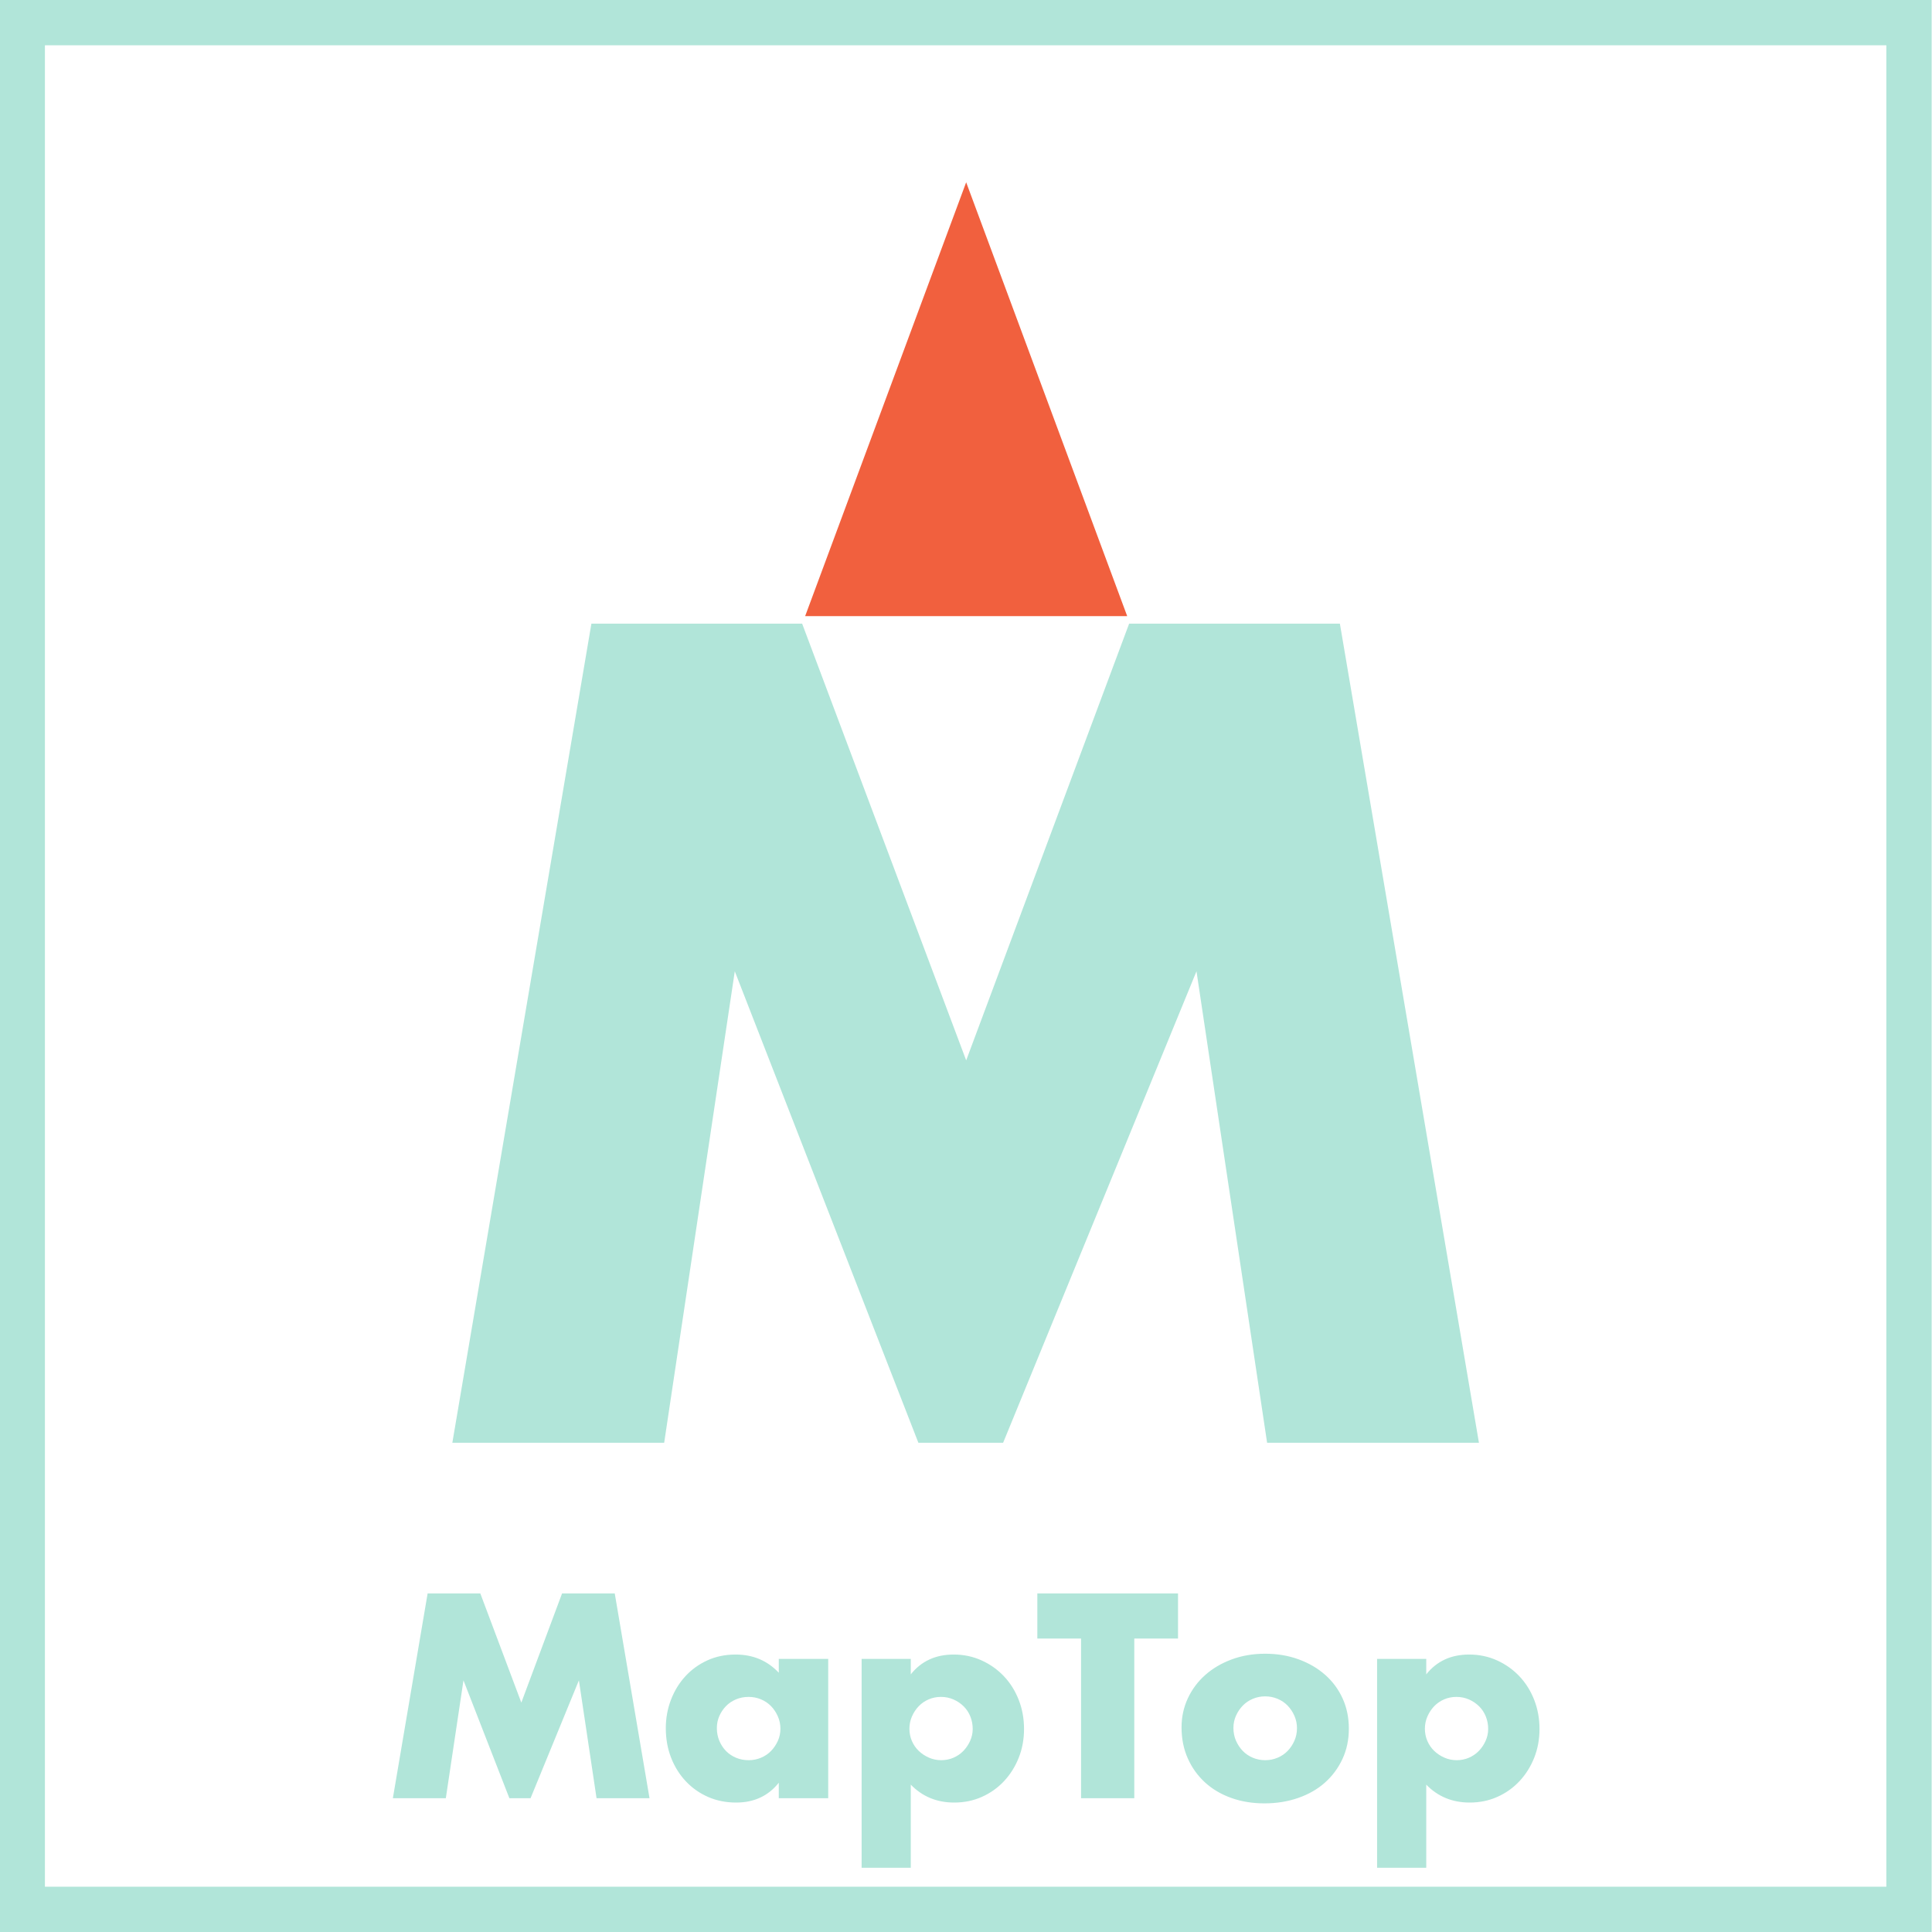
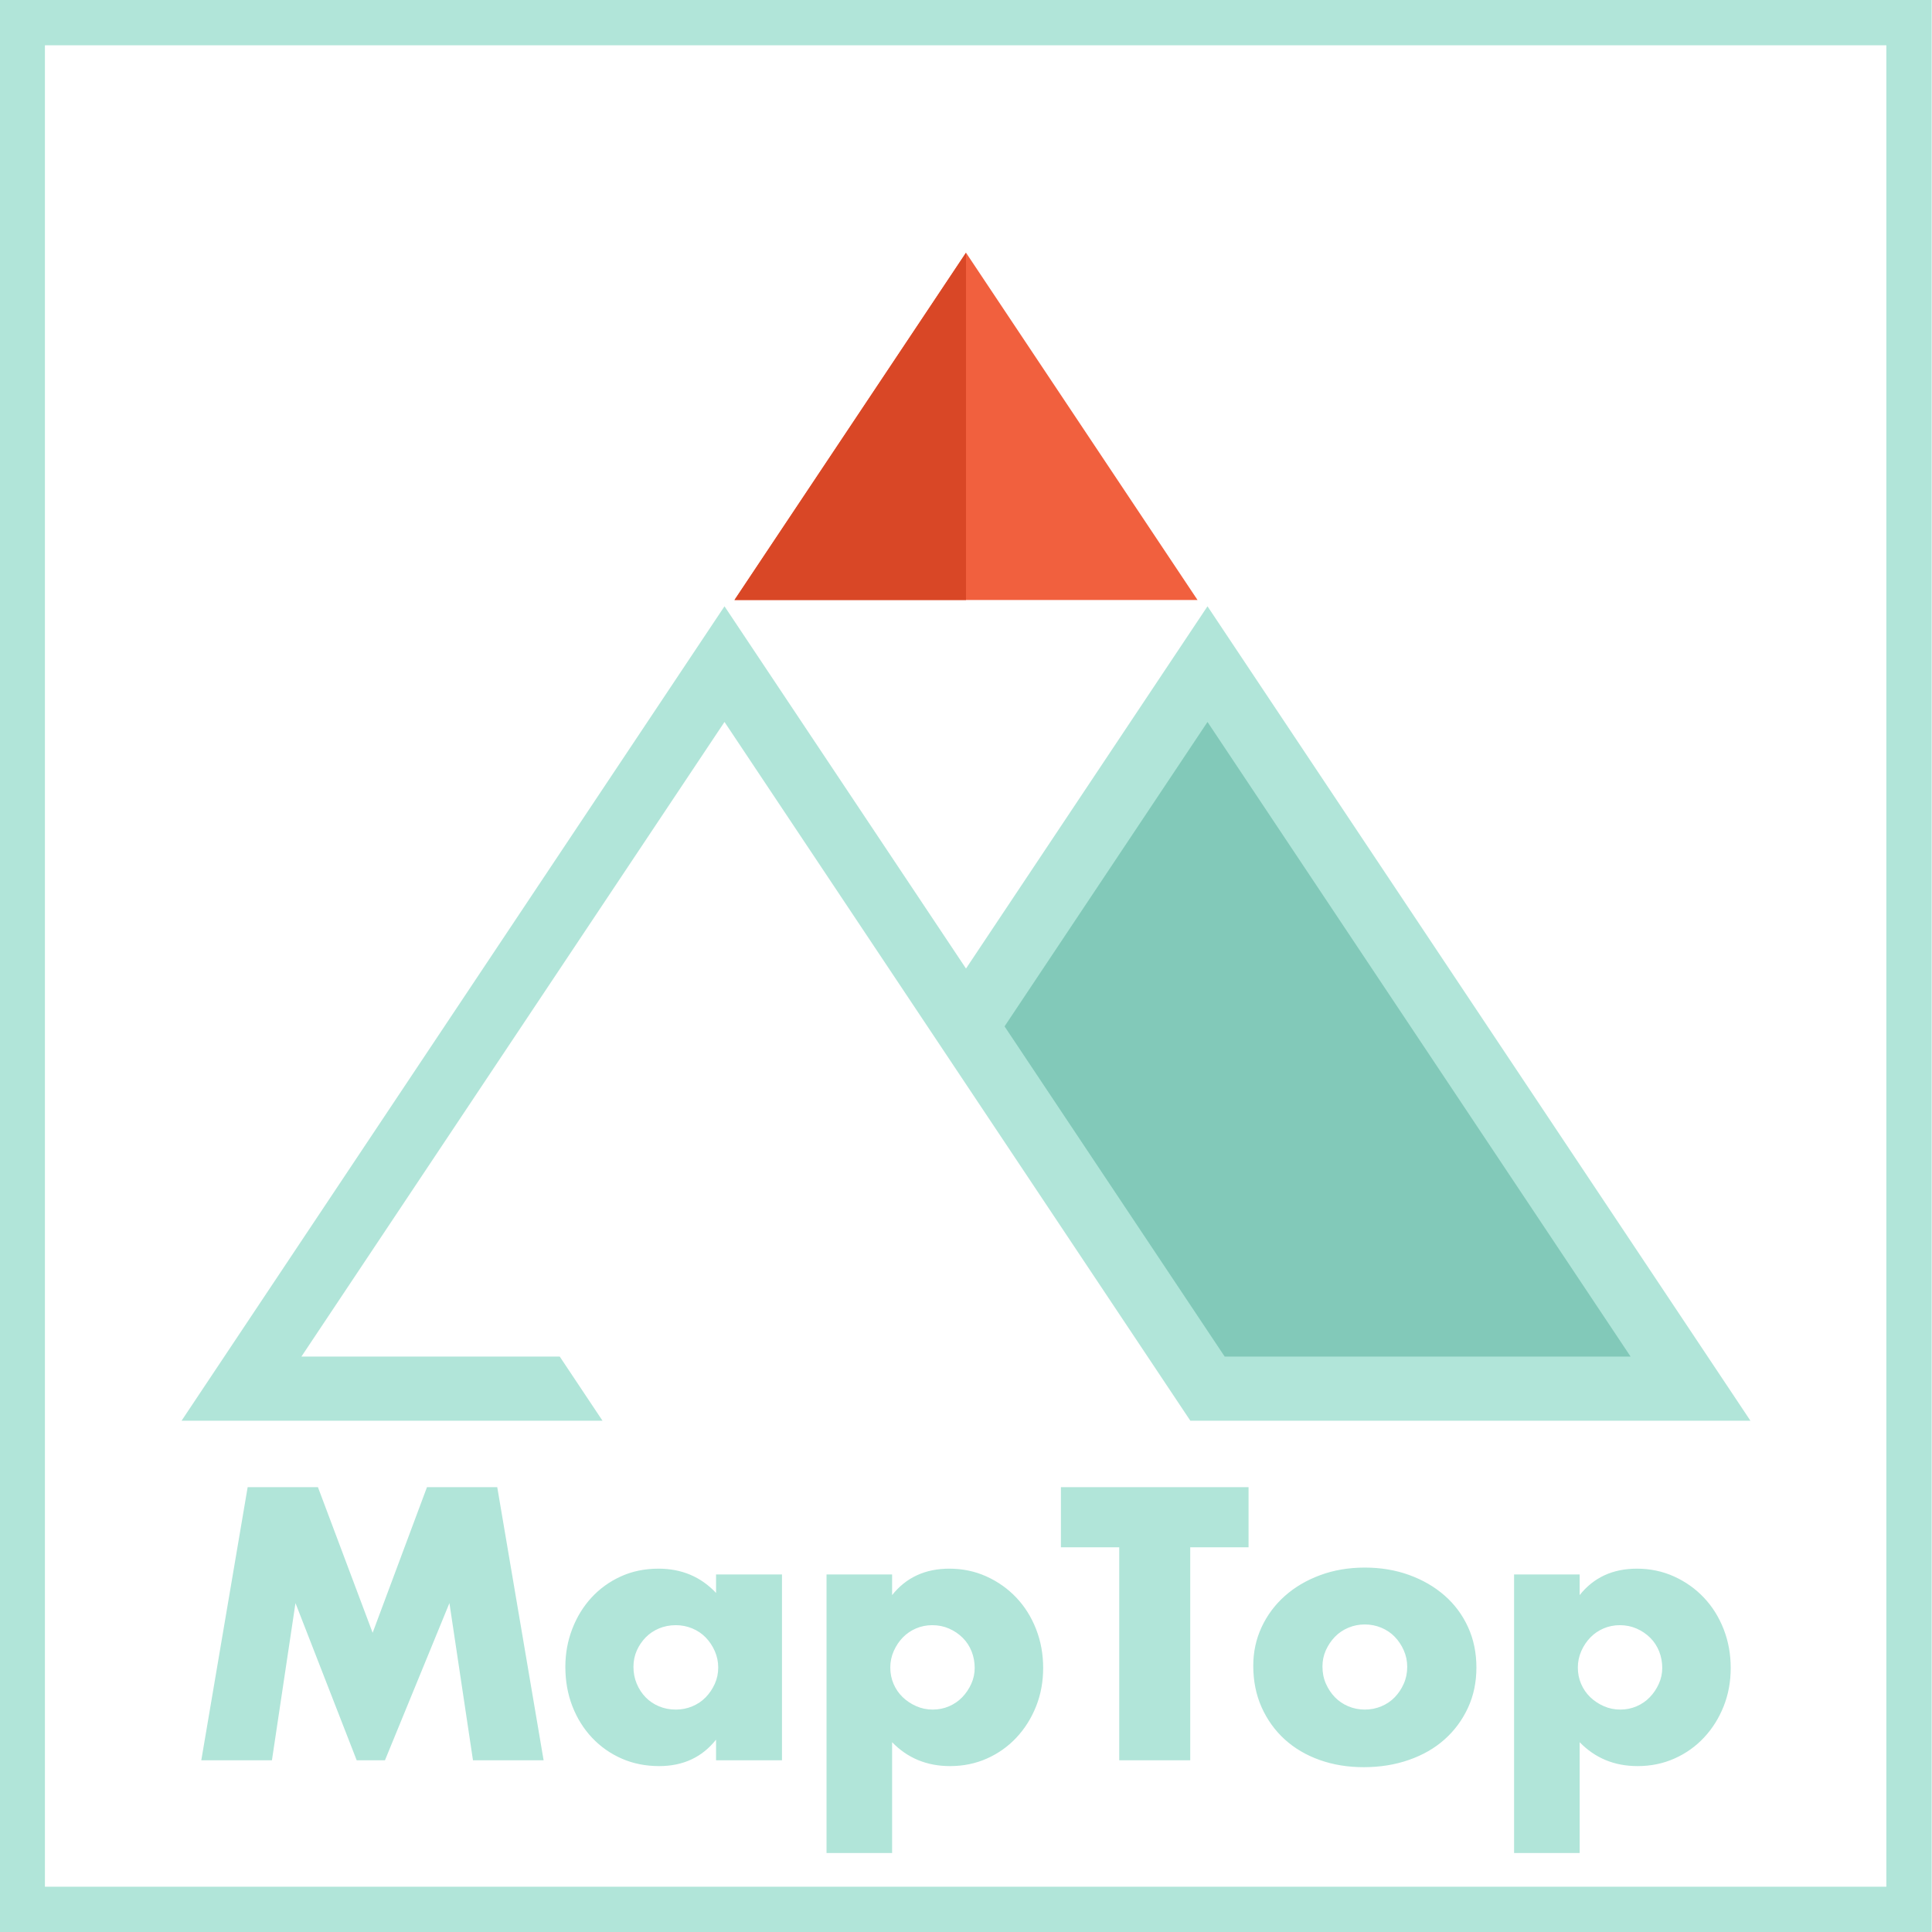
- <svg xmlns="http://www.w3.org/2000/svg" fill-rule="evenodd" stroke-miterlimit="1.414" viewBox="0 0 512 512" clip-rule="evenodd" stroke-linejoin="round">
-   <path fill="#b1e5d9" d="M511.905 512h-512V0h512v512zm-500-500v488h488V12h-488z" />
-   <path fill="#b1e5d9" fill-rule="nonzero" d="M119.875 382.347l36.851-217.071h55.851l43.472 115.733 43.183-115.733h55.852l36.85 217.071h-56.139l-18.713-124.945-51.245 124.945h-22.456l-48.654-124.945-18.713 124.945h-56.139z" />
-   <path fill="#f1603e" d="M256.045 48.309l42.673 114.968h-85.346l42.673-114.968z" />
-   <path fill="#b1e5d9" fill-rule="nonzero" d="M104.113 476.544l9.213-54.268h13.963l10.867 28.934 10.796-28.934h13.963l9.213 54.268h-14.035l-4.678-31.236-12.811 31.236h-5.614l-12.164-31.236-4.678 31.236h-14.035zm85.864-18.569c0 1.2.216 2.315.648 3.347.432 1.031 1.02 1.931 1.763 2.699.744.768 1.632 1.367 2.663 1.799 1.032.432 2.147.648 3.347.648 1.152 0 2.243-.216 3.275-.648 1.031-.432 1.919-1.031 2.663-1.799.744-.768 1.343-1.656 1.799-2.663.456-1.008.684-2.087.684-3.239 0-1.152-.228-2.243-.684-3.275-.456-1.031-1.055-1.931-1.799-2.699-.744-.767-1.632-1.367-2.663-1.799-1.032-.432-2.123-.648-3.275-.648-1.2 0-2.315.216-3.347.648-1.031.432-1.919 1.032-2.663 1.799-.743.768-1.331 1.644-1.763 2.627-.432.984-.648 2.052-.648 3.203zm16.41-18.353h13.099v36.922h-13.099v-4.102c-2.783 3.502-6.55 5.254-11.3 5.254-2.687 0-5.158-.492-7.413-1.476-2.255-.983-4.222-2.363-5.902-4.138-1.679-1.775-2.987-3.863-3.922-6.262-.936-2.399-1.404-5.014-1.404-7.845 0-2.639.456-5.146 1.368-7.521.911-2.375 2.183-4.45 3.814-6.226 1.632-1.775 3.575-3.179 5.83-4.21 2.255-1.032 4.75-1.548 7.485-1.548 4.607 0 8.421 1.608 11.444 4.823v-3.671zm51.389 18.569c0-1.152-.204-2.243-.612-3.275-.408-1.031-.996-1.931-1.763-2.699-.768-.767-1.668-1.379-2.699-1.835-1.032-.456-2.147-.684-3.347-.684-1.152 0-2.231.216-3.239.648-1.007.432-1.883 1.032-2.627 1.799-.744.768-1.343 1.668-1.799 2.699-.456 1.032-.684 2.123-.684 3.275 0 1.152.216 2.231.648 3.239.432 1.007 1.031 1.883 1.799 2.627.768.744 1.668 1.343 2.699 1.799 1.032.456 2.123.684 3.275.684 1.152 0 2.231-.216 3.239-.648 1.007-.432 1.883-1.031 2.627-1.799.744-.768 1.343-1.656 1.799-2.663.456-1.008.684-2.063.684-3.167zm-16.41 36.778h-13.027v-55.347h13.027v4.102c2.783-3.502 6.574-5.254 11.372-5.254 2.639 0 5.098.516 7.377 1.548 2.279 1.031 4.258 2.435 5.938 4.21 1.679 1.776 2.987 3.863 3.922 6.262.936 2.399 1.404 4.966 1.404 7.701 0 2.735-.468 5.278-1.404 7.629-.935 2.351-2.231 4.415-3.886 6.19-1.656 1.775-3.611 3.167-5.866 4.174-2.255 1.008-4.702 1.512-7.341 1.512-4.607 0-8.445-1.584-11.516-4.75v22.023zm59.234-60.745v42.32h-14.107v-42.32h-11.588v-11.948h37.283v11.948H300.6zm26.27 23.679c0 1.248.228 2.387.684 3.419.456 1.031 1.055 1.931 1.799 2.699.744.768 1.632 1.367 2.663 1.799 1.032.432 2.123.648 3.275.648 1.152 0 2.243-.216 3.275-.648 1.031-.432 1.919-1.031 2.663-1.799.743-.768 1.343-1.668 1.799-2.699.456-1.032.684-2.147.684-3.347 0-1.151-.228-2.243-.684-3.275-.456-1.031-1.056-1.931-1.799-2.699-.744-.767-1.632-1.367-2.663-1.799-1.032-.432-2.123-.648-3.275-.648-1.152 0-2.243.216-3.275.648-1.031.432-1.919 1.032-2.663 1.799-.744.768-1.343 1.656-1.799 2.663-.456 1.008-.684 2.088-.684 3.239zm-13.747-.144c0-2.735.552-5.29 1.656-7.665 1.103-2.375 2.639-4.438 4.606-6.19 1.967-1.751 4.306-3.13 7.017-4.138 2.711-1.008 5.674-1.512 8.889-1.512 3.167 0 6.106.492 8.817 1.476 2.711.984 5.062 2.351 7.053 4.102 1.991 1.752 3.539 3.839 4.642 6.262 1.104 2.423 1.656 5.098 1.656 8.025 0 2.927-.564 5.602-1.692 8.025-1.127 2.423-2.675 4.51-4.642 6.262-1.967 1.751-4.33 3.107-7.089 4.066-2.759.96-5.746 1.44-8.961 1.44-3.167 0-6.094-.48-8.781-1.44-2.687-.959-5.002-2.327-6.945-4.102-1.943-1.776-3.467-3.899-4.57-6.37-1.104-2.471-1.656-5.218-1.656-8.241zm81.258.432c0-1.152-.204-2.243-.612-3.275-.408-1.031-.995-1.931-1.763-2.699-.768-.767-1.668-1.379-2.699-1.835-1.032-.456-2.147-.684-3.347-.684-1.151 0-2.231.216-3.239.648-1.007.432-1.883 1.032-2.627 1.799-.743.768-1.343 1.668-1.799 2.699-.456 1.032-.684 2.123-.684 3.275 0 1.152.216 2.231.648 3.239.432 1.007 1.032 1.883 1.799 2.627.768.744 1.668 1.343 2.699 1.799 1.032.456 2.123.684 3.275.684 1.152 0 2.231-.216 3.239-.648 1.007-.432 1.883-1.031 2.627-1.799.744-.768 1.343-1.656 1.799-2.663.456-1.008.684-2.063.684-3.167zm-16.41 36.778h-13.027v-55.347h13.027v4.102c2.783-3.502 6.574-5.254 11.372-5.254 2.639 0 5.098.516 7.377 1.548 2.279 1.031 4.258 2.435 5.938 4.21 1.679 1.776 2.987 3.863 3.922 6.262.936 2.399 1.404 4.966 1.404 7.701 0 2.735-.468 5.278-1.404 7.629-.935 2.351-2.231 4.415-3.886 6.19-1.656 1.775-3.611 3.167-5.866 4.174-2.255 1.008-4.702 1.512-7.341 1.512-4.607 0-8.445-1.584-11.516-4.75v22.023z" />
+ <svg xmlns="http://www.w3.org/2000/svg" viewBox="0 0 512 512" fill-rule="evenodd" clip-rule="evenodd" stroke-linejoin="round" stroke-miterlimit="1.414">
+   <path d="M511.905 512H-.095V-0H511.905V512zM11.905 12v488h488V12H11.905z" fill="#b1e5d9" />
+   <path d="M256.001 272l64 96.001H448.001L320 176 256.001 272z" fill="#82c9b9" />
+   <path d="M463.882 376.5H315.451L192 191.324 79.882 359.5h68.451l11.334 17H48.118L192 160.676l64 96 64-96L463.882 376.5zM266.216 272l58.333 87.5h107.569L320 191.324 266.216 272z" fill="#b1e5d9" />
+   <path d="M256 66.969l-61.354 92.032h122.708l-61.354-92.032z" fill="#f1603e" />
+   <path d="M256.001 66.969v92.032h-61.354l61.354-92.032z" fill="#d94726" />
+   <path d="M53.344 466.497l12.288-72.384h18.624l14.496 38.592 14.4-38.592h18.624l12.288 72.384h-18.72l-6.24-41.664-17.088 41.664h-7.488l-16.224-41.664-6.24 41.664h-18.72zm114.528-24.768c0 1.6.288 3.088.864 4.464.576 1.376 1.36 2.576 2.352 3.6.992 1.024 2.176 1.824 3.552 2.4 1.376.576 2.864.864 4.464.864 1.536 0 2.992-.288 4.368-.864 1.376-.576 2.56-1.376 3.552-2.4s1.792-2.208 2.4-3.552c.608-1.344.912-2.784.912-4.32 0-1.536-.304-2.992-.912-4.368-.608-1.376-1.408-2.576-2.4-3.6s-2.176-1.824-3.552-2.4c-1.376-.576-2.832-.864-4.368-.864-1.6 0-3.088.288-4.464.864-1.376.576-2.56 1.376-3.552 2.4s-1.776 2.192-2.352 3.504c-.576 1.312-.864 2.736-.864 4.272zm21.888-24.48h17.472v49.248H189.76v-5.472c-3.712 4.672-8.736 7.008-15.072 7.008-3.584 0-6.88-.656-9.888-1.968-3.008-1.312-5.632-3.152-7.872-5.52-2.24-2.368-3.984-5.152-5.232-8.352-1.248-3.2-1.872-6.688-1.872-10.464 0-3.52.608-6.864 1.824-10.032 1.216-3.168 2.912-5.936 5.088-8.304 2.176-2.368 4.768-4.24 7.776-5.616 3.008-1.376 6.336-2.064 9.984-2.064 6.144 0 11.232 2.144 15.264 6.432v-4.896zm68.544 24.768c0-1.536-.272-2.992-.816-4.368-.544-1.376-1.328-2.576-2.352-3.6-1.024-1.024-2.224-1.84-3.6-2.448-1.376-.608-2.864-.912-4.464-.912-1.536 0-2.976.288-4.32.864-1.344.576-2.512 1.376-3.504 2.4s-1.792 2.224-2.4 3.6c-.608 1.376-.912 2.832-.912 4.368 0 1.536.288 2.976.864 4.32.576 1.344 1.376 2.512 2.4 3.504s2.224 1.792 3.6 2.4c1.376.608 2.832.912 4.368.912 1.536 0 2.976-.288 4.32-.864 1.344-.576 2.512-1.376 3.504-2.4s1.792-2.208 2.4-3.552c.608-1.344.912-2.752.912-4.224zm-21.888 49.056H219.04v-73.824h17.376v5.472c3.712-4.672 8.768-7.008 15.168-7.008 3.52 0 6.8.688 9.84 2.064 3.04 1.376 5.68 3.248 7.92 5.616 2.24 2.368 3.984 5.152 5.232 8.352 1.248 3.2 1.872 6.624 1.872 10.272 0 3.648-.624 7.04-1.872 10.176-1.248 3.136-2.976 5.888-5.184 8.256-2.208 2.368-4.816 4.224-7.824 5.568-3.008 1.344-6.272 2.016-9.792 2.016-6.144 0-11.264-2.112-15.36-6.336v29.376zm79.008-81.024v56.448h-18.816v-56.448h-15.456v-15.936h49.728v15.936h-15.456zm35.04 31.584c0 1.664.304 3.184.912 4.56.608 1.376 1.408 2.576 2.4 3.6s2.176 1.824 3.552 2.4c1.376.576 2.832.864 4.368.864 1.536 0 2.992-.288 4.368-.864 1.376-.576 2.56-1.376 3.552-2.4s1.792-2.224 2.4-3.6c.608-1.376.912-2.864.912-4.464 0-1.536-.304-2.992-.912-4.368-.608-1.376-1.408-2.576-2.4-3.6s-2.176-1.824-3.552-2.4c-1.376-.576-2.832-.864-4.368-.864-1.536 0-2.992.288-4.368.864-1.376.576-2.56 1.376-3.552 2.4s-1.792 2.208-2.4 3.552c-.608 1.344-.912 2.784-.912 4.32zm-18.336-.192c0-3.648.736-7.056 2.208-10.224 1.472-3.168 3.52-5.92 6.144-8.256 2.624-2.336 5.744-4.176 9.36-5.52 3.616-1.344 7.568-2.016 11.856-2.016 4.224 0 8.144.656 11.76 1.968 3.616 1.312 6.752 3.136 9.408 5.472 2.656 2.336 4.72 5.12 6.192 8.352 1.472 3.232 2.208 6.8 2.208 10.704 0 3.904-.752 7.472-2.256 10.704-1.504 3.232-3.568 6.016-6.192 8.352-2.624 2.336-5.776 4.144-9.456 5.424-3.68 1.28-7.664 1.92-11.952 1.92-4.224 0-8.128-.64-11.712-1.92-3.584-1.28-6.672-3.104-9.264-5.472-2.592-2.368-4.624-5.2-6.096-8.496-1.472-3.296-2.208-6.96-2.208-10.992zm108.384.576c0-1.536-.272-2.992-.816-4.368-.544-1.376-1.328-2.576-2.352-3.6-1.024-1.024-2.224-1.84-3.6-2.448-1.376-.608-2.864-.912-4.464-.912-1.536 0-2.976.288-4.32.864-1.344.576-2.512 1.376-3.504 2.4s-1.792 2.224-2.4 3.6c-.608 1.376-.912 2.832-.912 4.368 0 1.536.288 2.976.864 4.32.576 1.344 1.376 2.512 2.4 3.504s2.224 1.792 3.6 2.4c1.376.608 2.832.912 4.368.912 1.536 0 2.976-.288 4.32-.864 1.344-.576 2.512-1.376 3.504-2.4s1.792-2.208 2.4-3.552c.608-1.344.912-2.752.912-4.224zm-21.888 49.056h-17.376v-73.824h17.376v5.472c3.712-4.672 8.768-7.008 15.168-7.008 3.52 0 6.8.688 9.84 2.064 3.04 1.376 5.68 3.248 7.92 5.616 2.24 2.368 3.984 5.152 5.232 8.352 1.248 3.2 1.872 6.624 1.872 10.272 0 3.648-.624 7.04-1.872 10.176-1.248 3.136-2.976 5.888-5.184 8.256-2.208 2.368-4.816 4.224-7.824 5.568-3.008 1.344-6.272 2.016-9.792 2.016-6.144 0-11.264-2.112-15.36-6.336v29.376z" fill="#b1e5d9" fill-rule="nonzero" />
</svg>
